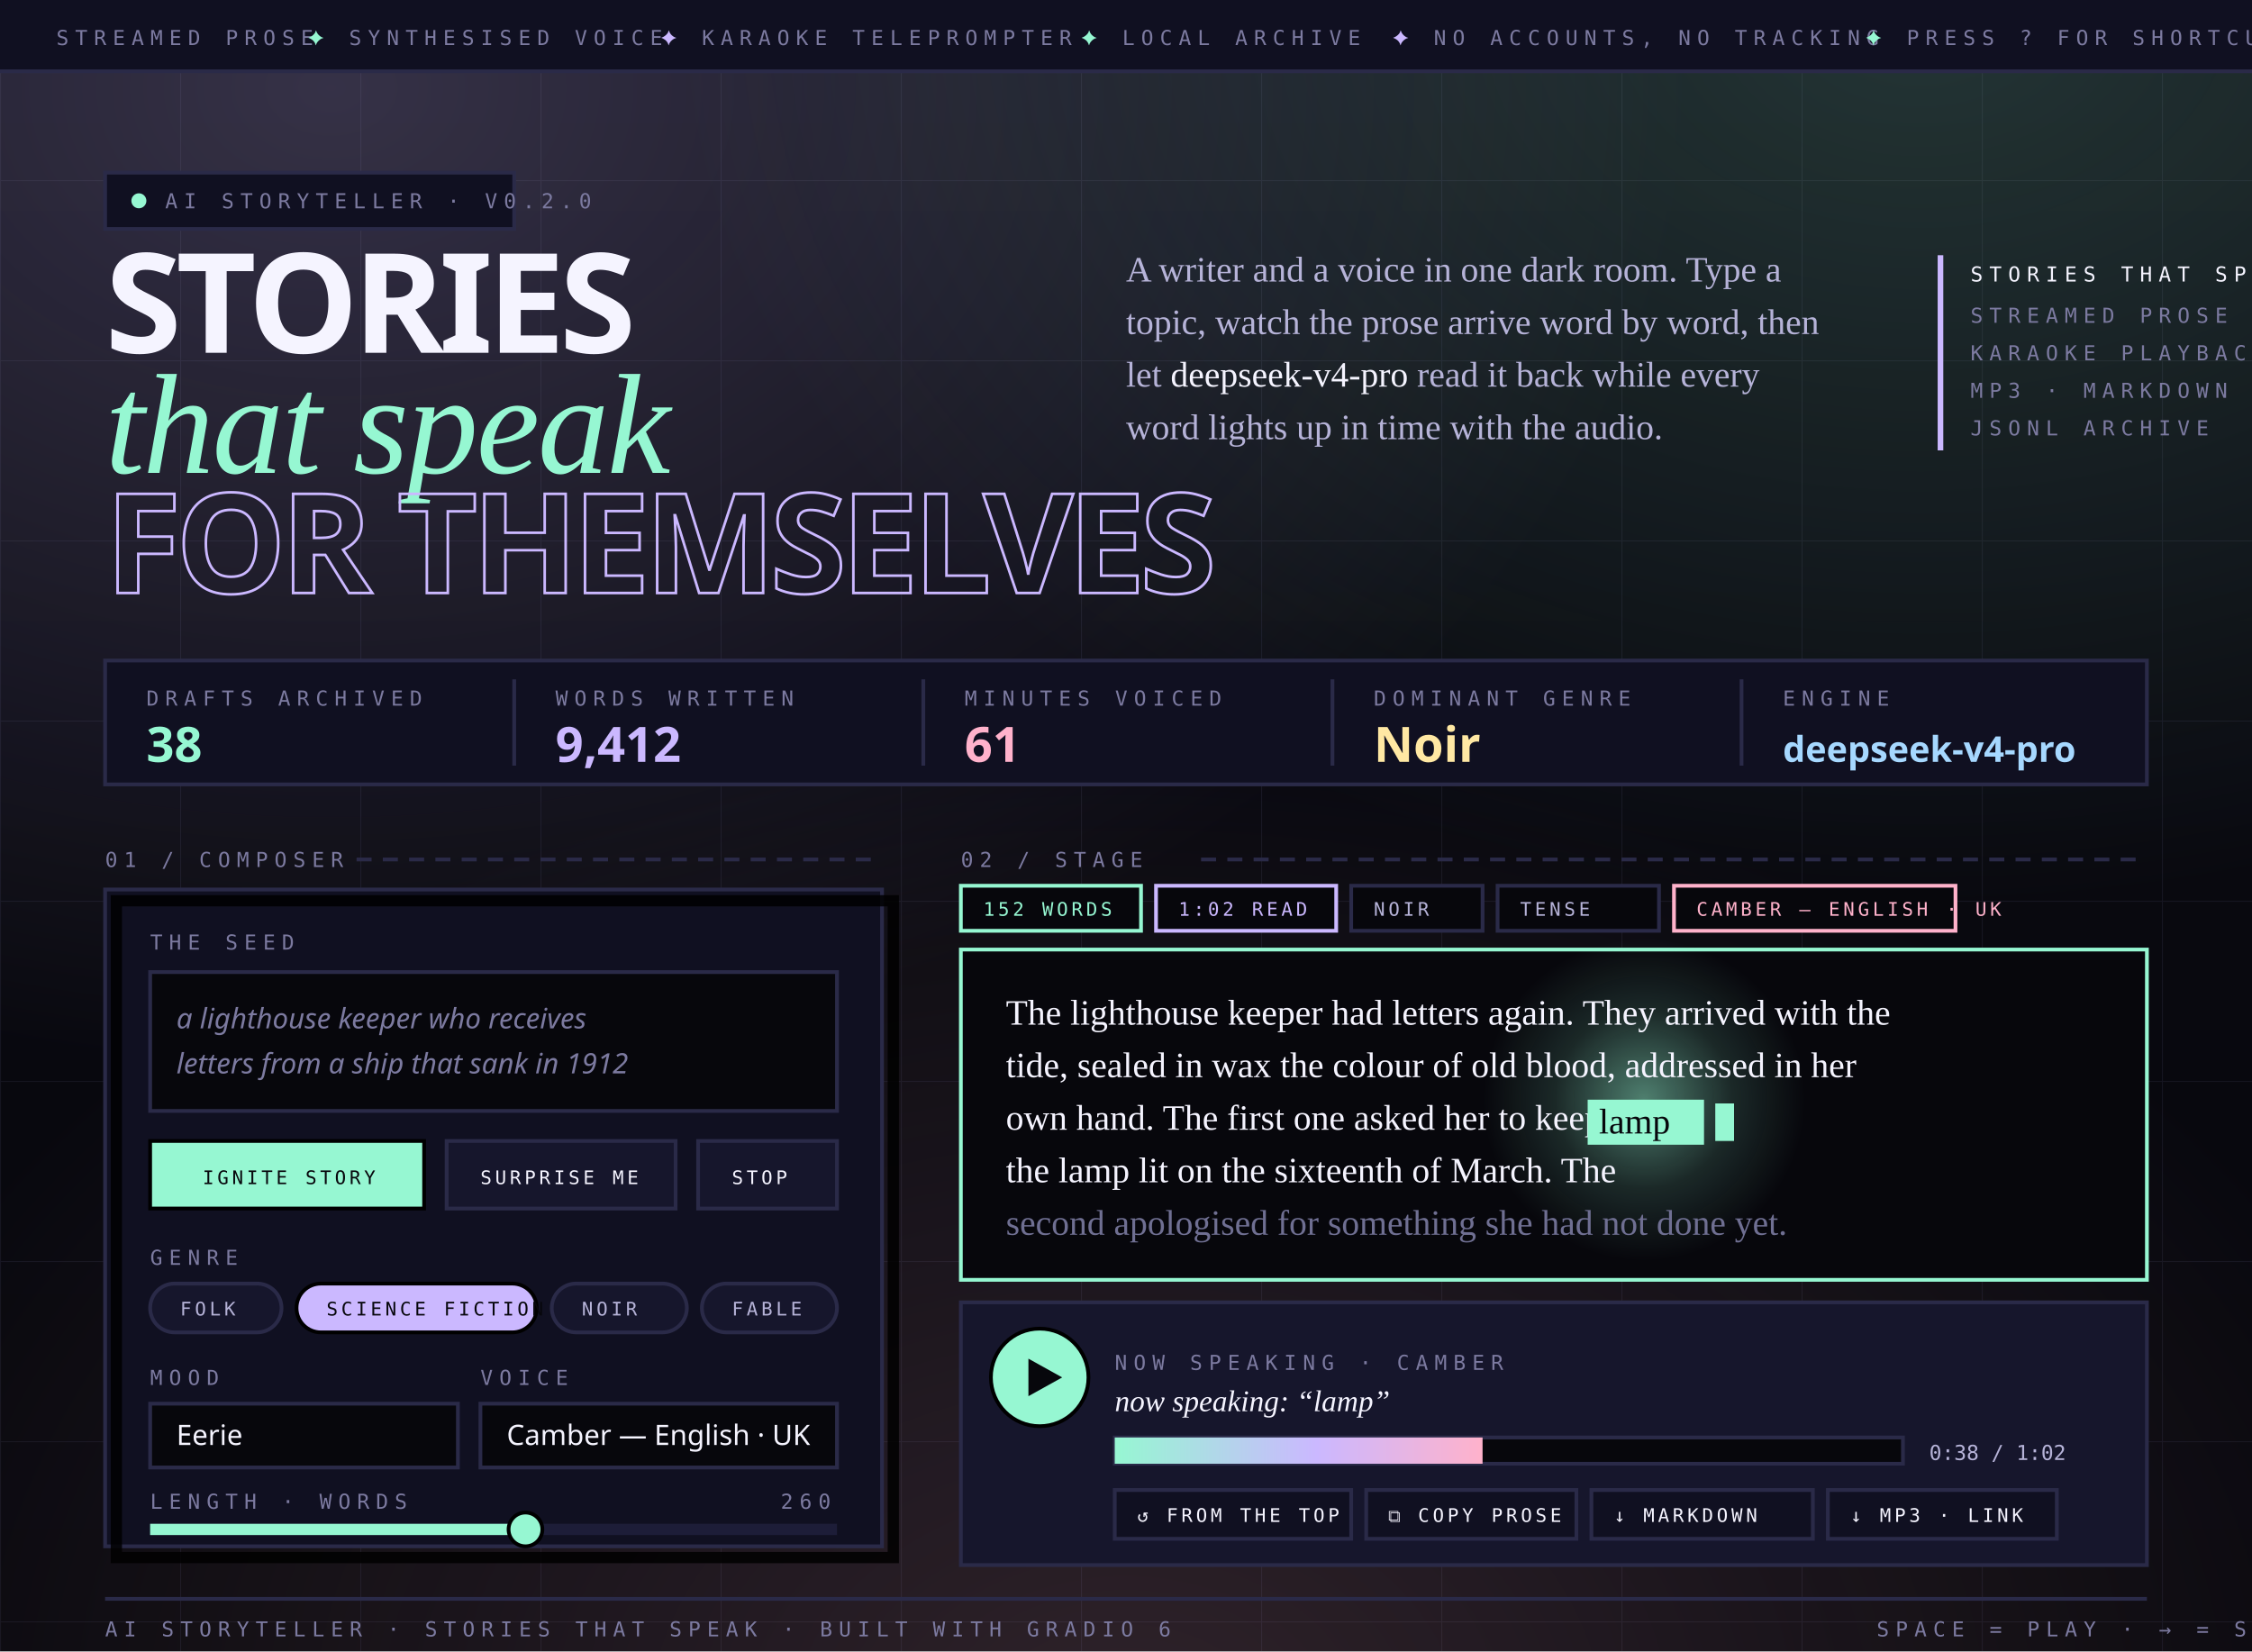
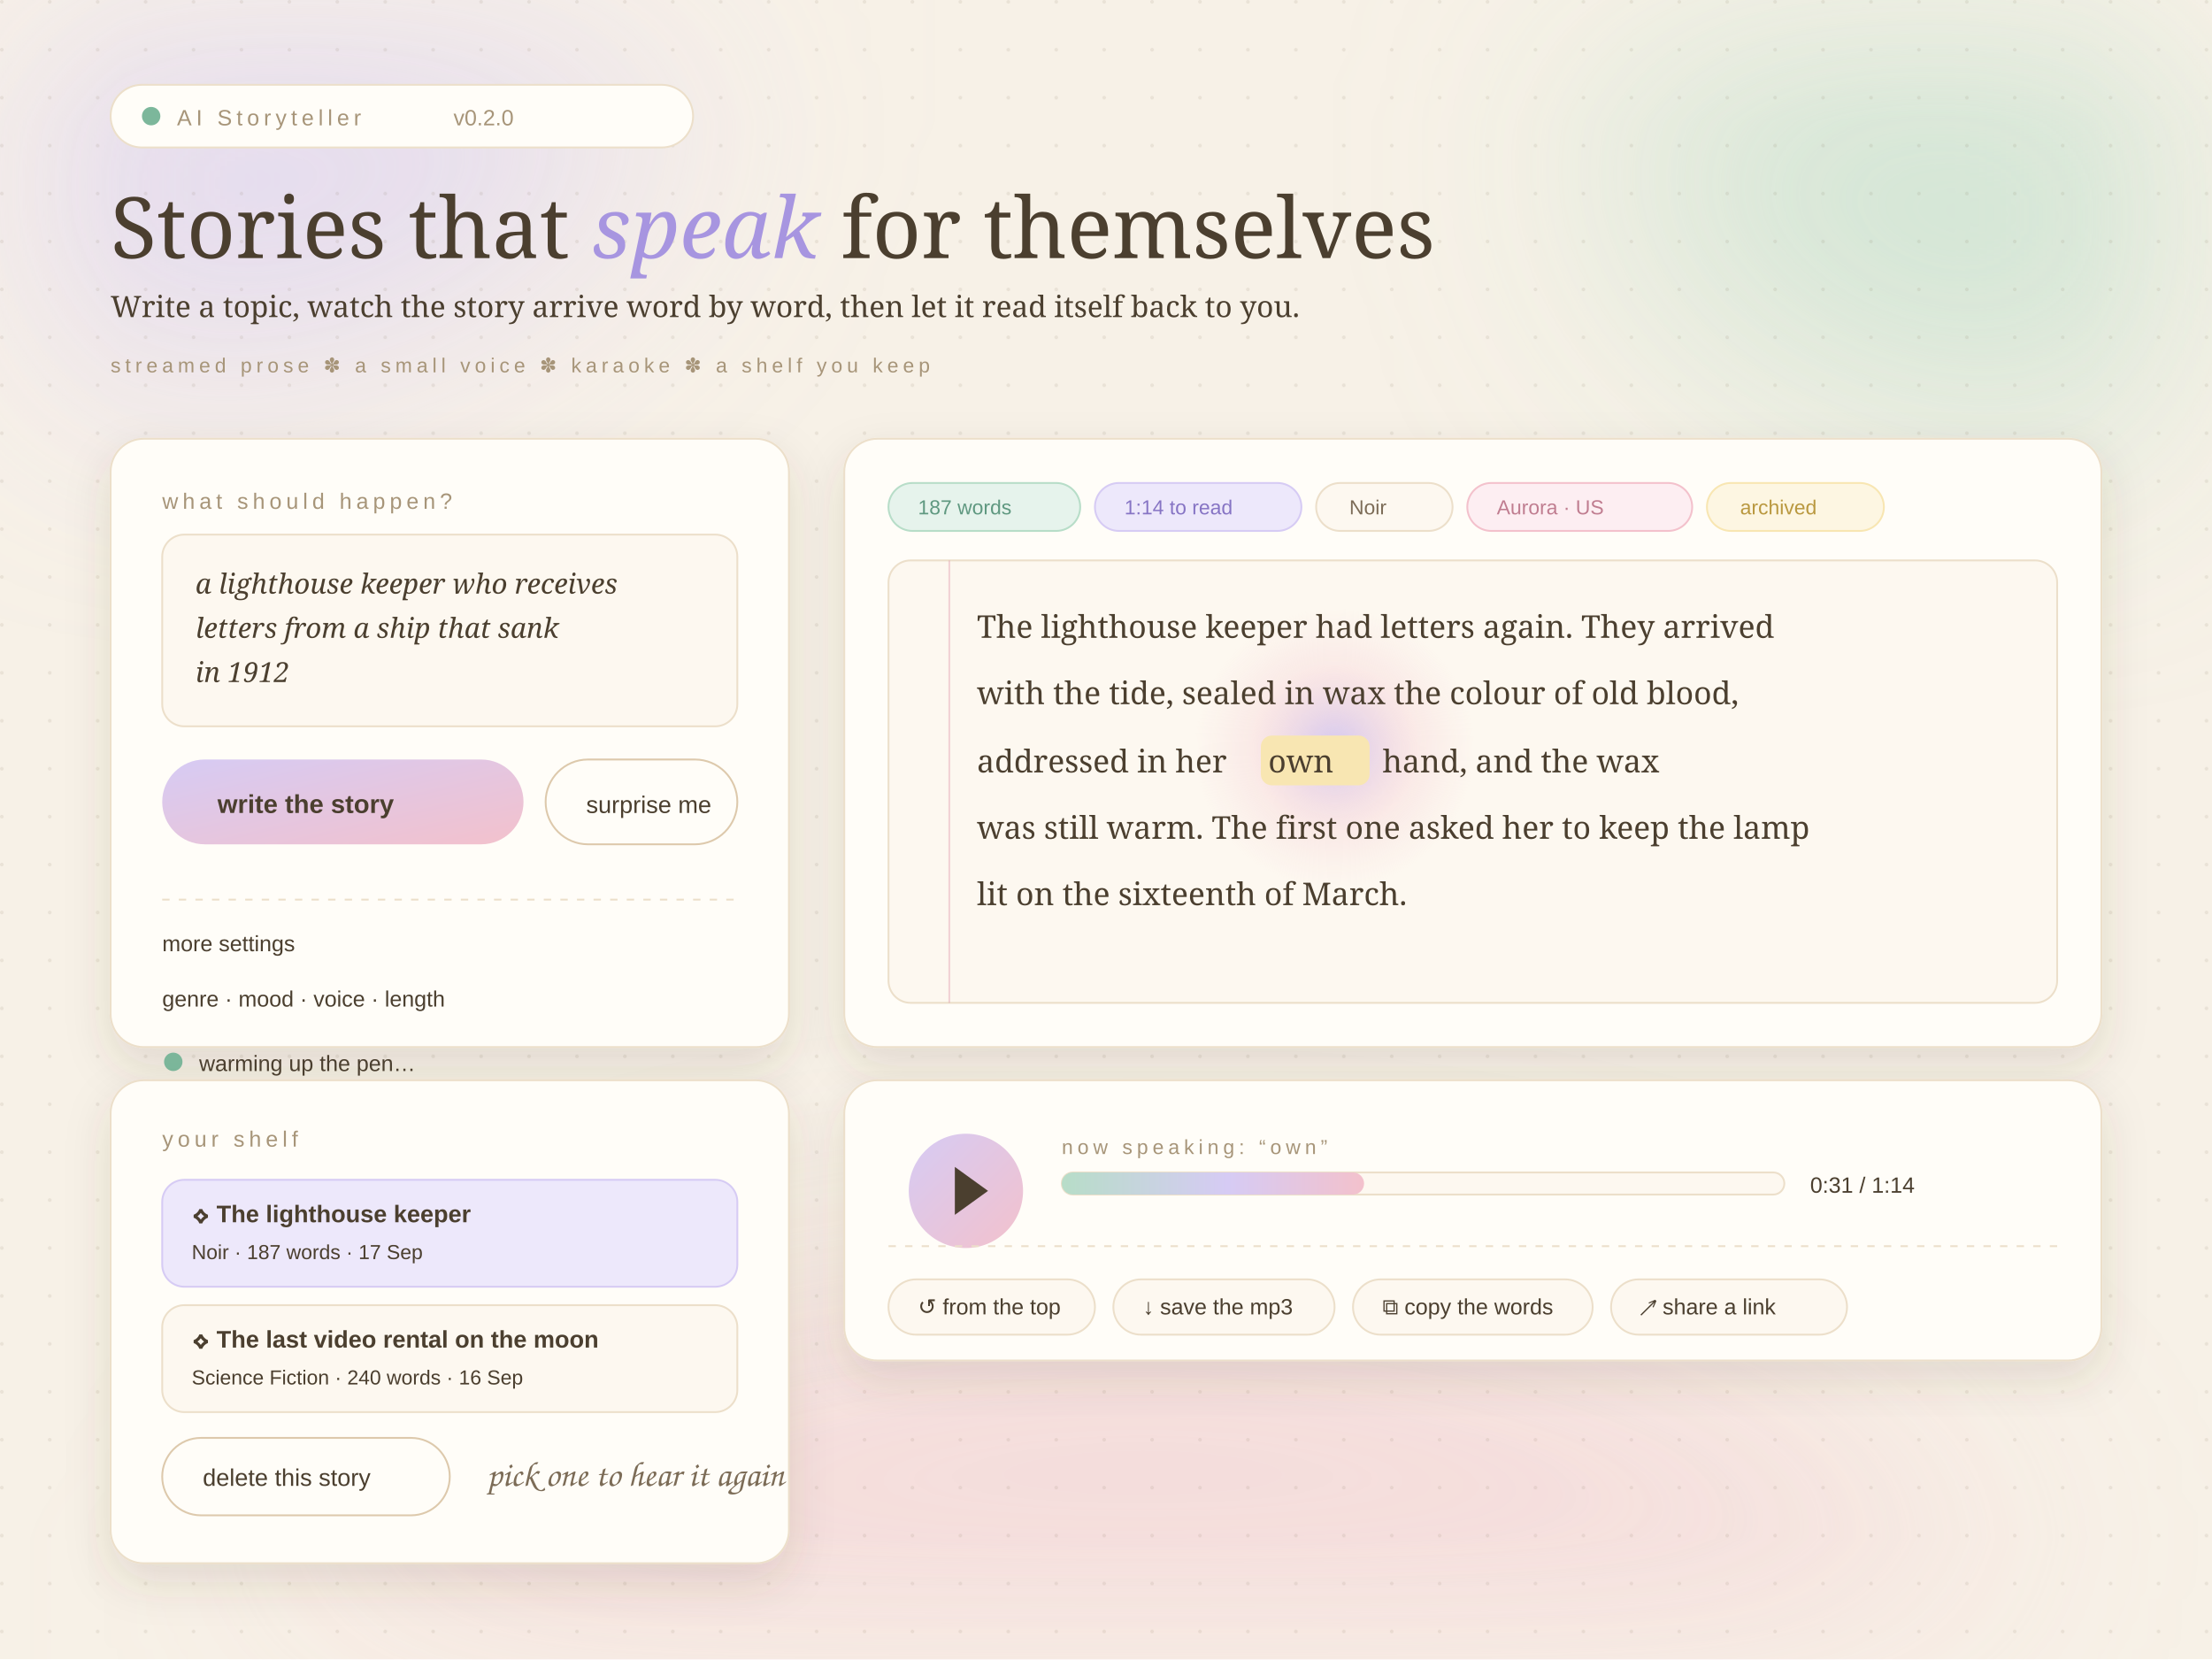
- <svg xmlns="http://www.w3.org/2000/svg" viewBox="0 0 1200 880" width="1200" height="880" role="img" aria-label="AI Storyteller studio interface: streaming prose with the spoken word highlighted in mint">
+ <svg xmlns="http://www.w3.org/2000/svg" viewBox="0 0 1200 900" width="1200" height="900" role="img" aria-labelledby="title desc">
  <defs>
-     <linearGradient id="canvas" x1="0" y1="0" x2="0" y2="1">
-       <stop offset="0" stop-color="#0b0b13" />
-       <stop offset="1" stop-color="#07070c" />
+     <filter id="wash" x="-30%" y="-30%" width="160%" height="160%">
+       <feGaussianBlur stdDeviation="70" />
+     </filter>
+     <linearGradient id="action" x1="0" y1="0" x2="1" y2="1">
+       <stop offset="0" stop-color="#d6cbf4" />
+       <stop offset="1" stop-color="#f3c1cc" />
    </linearGradient>
-     <radialGradient id="auroraLilac" cx="0.15" cy="0.05" r="0.6">
-       <stop offset="0" stop-color="#cbb8ff" stop-opacity="0.22" />
-       <stop offset="1" stop-color="#cbb8ff" stop-opacity="0" />
+     <linearGradient id="rail" x1="0" y1="0" x2="1" y2="0">
+       <stop offset="0" stop-color="#b7ddc8" />
+       <stop offset="0.55" stop-color="#d6cbf4" />
+       <stop offset="1" stop-color="#f3c1cc" />
+     </linearGradient>
+     <radialGradient id="halo">
+       <stop offset="0" stop-color="#c9bcf2" stop-opacity="0.8" />
+       <stop offset="0.6" stop-color="#f3c1cc" stop-opacity="0.25" />
+       <stop offset="1" stop-color="#f3c1cc" stop-opacity="0" />
    </radialGradient>
-     <radialGradient id="auroraMint" cx="0.85" cy="0" r="0.55">
-       <stop offset="0" stop-color="#96f7d2" stop-opacity="0.18" />
-       <stop offset="1" stop-color="#96f7d2" stop-opacity="0" />
-     </radialGradient>
-     <radialGradient id="auroraBlush" cx="0.5" cy="1.05" r="0.6">
-       <stop offset="0" stop-color="#ffb2cb" stop-opacity="0.16" />
-       <stop offset="1" stop-color="#ffb2cb" stop-opacity="0" />
-     </radialGradient>
-     <radialGradient id="halo" cx="0.5" cy="0.5" r="0.5">
-       <stop offset="0" stop-color="#96f7d2" stop-opacity="0.5" />
-       <stop offset="0.55" stop-color="#96f7d2" stop-opacity="0.14" />
-       <stop offset="1" stop-color="#96f7d2" stop-opacity="0" />
-     </radialGradient>
-     <linearGradient id="rail" x1="0" y1="0" x2="1" y2="0">
-       <stop offset="0" stop-color="#96f7d2" />
-       <stop offset="0.55" stop-color="#cbb8ff" />
-       <stop offset="1" stop-color="#ffb2cb" />
-     </linearGradient>
-     <pattern id="grid" width="96" height="96" patternUnits="userSpaceOnUse">
-       <path d="M96 0H0V96" fill="none" stroke="#a0a0dc" stroke-opacity="0.09" stroke-width="1" />
-     </pattern>
+     <filter id="card" x="-10%" y="-10%" width="120%" height="130%">
+       <feDropShadow dx="0" dy="10" stdDeviation="12" flood-color="#5a4a35" flood-opacity="0.13" />
+     </filter>
    <style>
-       .mono { font-family: "JetBrains Mono", "IBM Plex Mono", ui-monospace, monospace; }
-       .sans { font-family: "Space Grotesk", "IBM Plex Sans", ui-sans-serif, system-ui, sans-serif; }
-       .serif { font-family: "Instrument Serif", "Iowan Old Style", "Times New Roman", serif; }
-       .label { font-size: 11px; letter-spacing: 3.4px; fill: #7c7aa0; }
-       .chip { font-size: 10px; letter-spacing: 1.8px; }
-       .body { font-size: 20px; }
+       .serif { font-family: "Lora", Georgia, serif; fill: #4b3f2f; }
+       .display { font-family: "Fraunces", Georgia, serif; fill: #4b3f2f; }
+       .sans { font-family: "Karla", "Helvetica Neue", Arial, sans-serif; fill: #4b3f2f; }
+       .label { font-family: "Karla", Arial, sans-serif; fill: #a79579; font-size: 12px;
+                letter-spacing: 2.4px; text-transform: uppercase; }
+       .hand { font-family: "Caveat", "Segoe Script", cursive; fill: #7c6c57; }
+       .faint { fill: #a79579; }
    </style>
  </defs>
-   <rect width="1200" height="880" fill="url(#canvas)" />
-   <rect width="1200" height="880" fill="url(#grid)" />
-   <rect width="1200" height="880" fill="url(#auroraLilac)" />
-   <rect width="1200" height="880" fill="url(#auroraMint)" />
-   <rect width="1200" height="880" fill="url(#auroraBlush)" />
-   <rect x="0" y="0" width="1200" height="38" fill="#101021" />
-   <line x1="0" y1="38" x2="1200" y2="38" stroke="#2a2a48" stroke-width="2" />
-   <text class="mono label" x="30" y="24" fill="#b6b3d8">STREAMED PROSE</text>
-   <text x="164" y="24" fill="#96f7d2" font-size="11">✦</text>
-   <text class="mono label" x="186" y="24" fill="#b6b3d8">SYNTHESISED VOICE</text>
-   <text x="352" y="24" fill="#cbb8ff" font-size="11">✦</text>
-   <text class="mono label" x="374" y="24" fill="#b6b3d8">KARAOKE TELEPROMPTER</text>
-   <text x="576" y="24" fill="#96f7d2" font-size="11">✦</text>
-   <text class="mono label" x="598" y="24" fill="#b6b3d8">LOCAL ARCHIVE</text>
-   <text x="742" y="24" fill="#cbb8ff" font-size="11">✦</text>
-   <text class="mono label" x="764" y="24" fill="#b6b3d8">NO ACCOUNTS, NO TRACKING</text>
-   <text x="994" y="24" fill="#96f7d2" font-size="11">✦</text>
-   <text class="mono label" x="1016" y="24" fill="#b6b3d8">PRESS ? FOR SHORTCUTS</text>
-   <g transform="translate(56, 92)">
-     <rect x="0" y="0" width="218" height="30" fill="#101021" stroke="#2a2a48" stroke-width="2" />
-     <circle cx="18" cy="15" r="4" fill="#96f7d2" />
-     <text class="mono label" x="32" y="19" fill="#7c7aa0">AI STORYTELLER · V0.2.0</text>
+   <rect width="1200" height="900" fill="#f7f1e7" />
+   <g filter="url(#wash)" opacity="0.9">
+     <ellipse cx="90" cy="30" rx="260" ry="160" fill="#d6cbf4" opacity="0.7" />
+     <ellipse cx="1120" cy="80" rx="240" ry="150" fill="#b7ddc8" opacity="0.65" />
+     <ellipse cx="620" cy="900" rx="460" ry="190" fill="#f3c1cc" opacity="0.55" />
  </g>
-   <text class="sans" x="56" y="188" font-size="74" font-weight="700" fill="#f5f4ff" letter-spacing="-3">STORIES</text>
-   <text class="serif" x="56" y="252" font-size="76" font-style="italic" fill="#96f7d2" letter-spacing="-1">that speak</text>
-   <text class="sans" x="56" y="316" font-size="74" font-weight="700" fill="none" stroke="#cbb8ff" stroke-width="1.4" letter-spacing="-3">FOR THEMSELVES</text>
-   <g class="serif" font-size="19" fill="#b6b3d8">
-     <text x="600" y="150">A writer and a voice in one dark room. Type a</text>
-     <text x="600" y="178">topic, watch the prose arrive word by word, then</text>
-     <text x="600" y="206">let <tspan fill="#f5f4ff">deepseek-v4-pro</tspan> read it back while every</text>
-     <text x="600" y="234">word lights up in time with the audio.</text>
-   </g>
-   <g class="mono label" font-size="10">
-     <text x="1050" y="150" fill="#f5f4ff">STORIES THAT SPEAK</text>
-     <text x="1050" y="172">STREAMED PROSE</text>
-     <text x="1050" y="192">KARAOKE PLAYBACK</text>
-     <text x="1050" y="212">MP3 · MARKDOWN</text>
-     <text x="1050" y="232">JSONL ARCHIVE</text>
-   </g>
-   <line x1="1034" y1="136" x2="1034" y2="240" stroke="#cbb8ff" stroke-width="3" />
-   <g transform="translate(56, 352)">
-     <rect x="0" y="0" width="1088" height="66" fill="#101021" stroke="#2a2a48" stroke-width="2" />
-     <g class="mono label" font-size="10">
-       <text x="22" y="24">DRAFTS ARCHIVED</text>
-       <text x="240" y="24">WORDS WRITTEN</text>
-       <text x="458" y="24">MINUTES VOICED</text>
-       <text x="676" y="24">DOMINANT GENRE</text>
-       <text x="894" y="24">ENGINE</text>
-     </g>
-     <g class="sans" font-size="26" font-weight="700">
-       <text x="22" y="54" fill="#96f7d2">38</text>
-       <text x="240" y="54" fill="#cbb8ff">9,412</text>
-       <text x="458" y="54" fill="#ffb2cb">61</text>
-       <text x="676" y="54" fill="#ffe8a3">Noir</text>
-       <text x="894" y="54" fill="#a6d8ff" font-size="19">deepseek-v4-pro</text>
-     </g>
-     <line x1="218" y1="10" x2="218" y2="56" stroke="#2a2a48" stroke-width="2" />
-     <line x1="436" y1="10" x2="436" y2="56" stroke="#2a2a48" stroke-width="2" />
-     <line x1="654" y1="10" x2="654" y2="56" stroke="#2a2a48" stroke-width="2" />
-     <line x1="872" y1="10" x2="872" y2="56" stroke="#2a2a48" stroke-width="2" />
-   </g>
-   <g class="mono label" font-size="10">
-     <text x="56" y="462" letter-spacing="3.4">01 / COMPOSER</text>
-     <text x="512" y="462" letter-spacing="3.4">02 / STAGE</text>
-   </g>
-   <line x1="190" y1="458" x2="470" y2="458" stroke="#2a2a48" stroke-width="2" stroke-dasharray="8 6" />
-   <line x1="640" y1="458" x2="1144" y2="458" stroke="#2a2a48" stroke-width="2" stroke-dasharray="8 6" />
-   <g transform="translate(56, 474)">
-     <rect x="0" y="0" width="414" height="350" fill="#101021" stroke="#2a2a48" stroke-width="2" />
-     <rect x="6" y="6" width="414" height="350" fill="none" stroke="#000" stroke-opacity="0.85" stroke-width="6" stroke-dasharray="0" />
-     <text class="mono label" x="24" y="32">THE SEED</text>
-     <rect x="24" y="44" width="366" height="74" fill="#07070c" stroke="#2a2a48" stroke-width="2" />
-     <g class="sans" font-size="15" fill="#7c7aa0" font-style="italic">
-       <text x="38" y="74">a lighthouse keeper who receives</text>
-       <text x="38" y="98">letters from a ship that sank in 1912</text>
-     </g>
-     <g>
-       <rect x="24" y="134" width="146" height="36" fill="#96f7d2" stroke="#000" stroke-width="2" />
-       <text class="mono chip" x="52" y="157" fill="#07070c" letter-spacing="2.4">IGNITE STORY</text>
-       <rect x="182" y="134" width="122" height="36" fill="#16162c" stroke="#2a2a48" stroke-width="2" />
-       <text class="mono chip" x="200" y="157" fill="#f5f4ff">SURPRISE ME</text>
-       <rect x="316" y="134" width="74" height="36" fill="#16162c" stroke="#2a2a48" stroke-width="2" />
-       <text class="mono chip" x="334" y="157" fill="#f5f4ff">STOP</text>
-     </g>
-     <text class="mono label" x="24" y="200">GENRE</text>
-     <g class="mono chip" font-size="10">
-       <rect x="24" y="210" width="70" height="26" rx="13" fill="#16162c" stroke="#2a2a48" stroke-width="2" />
-       <text x="40" y="227" fill="#b6b3d8">FOLK</text>
-       <rect x="102" y="210" width="128" height="26" rx="13" fill="#cbb8ff" stroke="#000" stroke-width="2" />
-       <text x="118" y="227" fill="#07070c">SCIENCE FICTION</text>
-       <rect x="238" y="210" width="72" height="26" rx="13" fill="#16162c" stroke="#2a2a48" stroke-width="2" />
-       <text x="254" y="227" fill="#b6b3d8">NOIR</text>
-       <rect x="318" y="210" width="72" height="26" rx="13" fill="#16162c" stroke="#2a2a48" stroke-width="2" />
-       <text x="334" y="227" fill="#b6b3d8">FABLE</text>
-     </g>
-     <text class="mono label" x="24" y="264">MOOD</text>
-     <text class="mono label" x="200" y="264">VOICE</text>
-     <rect x="24" y="274" width="164" height="34" fill="#07070c" stroke="#2a2a48" stroke-width="2" />
-     <text class="sans" x="38" y="296" font-size="15" fill="#f5f4ff">Eerie</text>
-     <rect x="200" y="274" width="190" height="34" fill="#07070c" stroke="#2a2a48" stroke-width="2" />
-     <text class="sans" x="214" y="296" font-size="15" fill="#f5f4ff">Camber — English · UK</text>
-     <text class="mono label" x="24" y="330">LENGTH · WORDS</text>
-     <text class="mono label" x="360" y="330" fill="#96f7d2">260</text>
-     <rect x="24" y="338" width="366" height="6" fill="#1d1d38" />
-     <rect x="24" y="338" width="200" height="6" fill="#96f7d2" />
-     <circle cx="224" cy="341" r="9" fill="#96f7d2" stroke="#000" stroke-width="2" />
-   </g>
-   <g class="mono chip" font-size="10">
-     <rect x="512" y="472" width="96" height="24" fill="#07070c" stroke="#96f7d2" stroke-width="2" />
-     <text x="524" y="488" fill="#96f7d2">152 WORDS</text>
-     <rect x="616" y="472" width="96" height="24" fill="#07070c" stroke="#cbb8ff" stroke-width="2" />
-     <text x="628" y="488" fill="#cbb8ff">1:02 READ</text>
-     <rect x="720" y="472" width="70" height="24" fill="#07070c" stroke="#2a2a48" stroke-width="2" />
-     <text x="732" y="488" fill="#b6b3d8">NOIR</text>
-     <rect x="798" y="472" width="86" height="24" fill="#07070c" stroke="#2a2a48" stroke-width="2" />
-     <text x="810" y="488" fill="#b6b3d8">TENSE</text>
-     <rect x="892" y="472" width="150" height="24" fill="#07070c" stroke="#ffb2cb" stroke-width="2" />
-     <text x="904" y="488" fill="#ffb2cb">CAMBER — ENGLISH · UK</text>
+   <g opacity="0.5">
+     <pattern id="dots" width="26" height="26" patternUnits="userSpaceOnUse">
+       <circle cx="1" cy="1" r="1" fill="#7a6850" opacity="0.22" />
+     </pattern>
+     <rect width="1200" height="900" fill="url(#dots)" />
  </g>
  <g>
-     <rect x="512" y="506" width="632" height="176" fill="#07070c" stroke="#96f7d2" stroke-width="2" />
-     <circle cx="876" cy="586" r="86" fill="url(#halo)" />
-     <g class="serif" font-size="19" fill="#6f6f92">
-       <text x="536" y="546" fill="#f5f4ff">The lighthouse keeper had <tspan fill="#f5f4ff">letters</tspan> again. They arrived with the</text>
-       <text x="536" y="574" fill="#f5f4ff">tide, sealed in wax the colour of old blood, addressed in her</text>
-       <text x="536" y="602" fill="#f5f4ff">own hand. The first one asked her to keep</text>
-       <text x="866" y="602" fill="#07070c"> </text>
-       <text x="536" y="630" fill="#f5f4ff">the lamp lit on the sixteenth of March. The</text>
-       <text x="536" y="658">second apologised for something she had not done yet.</text>
-     </g>
-     <rect x="846" y="586" width="62" height="24" fill="#96f7d2" />
-     <text class="serif" x="852" y="604" font-size="19" fill="#07070c">lamp</text>
-     <rect x="914" y="588" width="10" height="20" fill="#96f7d2" />
+     <rect x="60" y="46" width="316" height="34" rx="17" fill="#fffdf8" stroke="#ecdfca" />
+     <circle cx="82" cy="63" r="5" fill="#7cb79b" />
+     <text x="96" y="68" class="label">AI Storyteller</text>
+     <text x="246" y="68" class="label" style="letter-spacing:0;text-transform:none">v0.2.0</text>
+     <text x="60" y="140" class="display" font-size="46" font-weight="500">
+       Stories that <tspan fill="#a795e0" font-style="italic">speak</tspan> for themselves
+     </text>
+     <text x="60" y="172" class="serif" font-size="16" fill="#7c6c57">
+       Write a topic, watch the story arrive word by word, then let it read itself back to you.
+     </text>
+     <text x="60" y="202" class="label" style="font-size:11px">streamed prose ✽ a small voice ✽ karaoke ✽ a shelf you keep</text>
  </g>
-   <g transform="translate(512, 694)">
-     <rect x="0" y="0" width="632" height="140" fill="#16162c" stroke="#2a2a48" stroke-width="2" />
-     <circle cx="42" cy="40" r="26" fill="#96f7d2" stroke="#000" stroke-width="2" />
-     <path d="M36 30 L54 40 L36 50 Z" fill="#07070c" />
-     <text class="mono label" x="82" y="36" font-size="10">NOW SPEAKING · CAMBER</text>
-     <text class="serif" x="82" y="58" font-size="16" fill="#f5f4ff" font-style="italic">now speaking: “lamp”</text>
-     <rect x="82" y="72" width="420" height="14" fill="#07070c" stroke="#2a2a48" stroke-width="2" />
-     <rect x="82" y="72" width="196" height="14" fill="url(#rail)" />
-     <text class="mono" x="516" y="84" font-size="11" fill="#b6b3d8">0:38 / 1:02</text>
-     <g class="mono chip" font-size="9">
-       <rect x="82" y="100" width="126" height="26" fill="#101021" stroke="#2a2a48" stroke-width="2" />
-       <text x="94" y="117" fill="#f5f4ff">↺ FROM THE TOP</text>
-       <rect x="216" y="100" width="112" height="26" fill="#101021" stroke="#2a2a48" stroke-width="2" />
-       <text x="228" y="117" fill="#f5f4ff">⧉ COPY PROSE</text>
-       <rect x="336" y="100" width="118" height="26" fill="#101021" stroke="#2a2a48" stroke-width="2" />
-       <text x="348" y="117" fill="#f5f4ff">↓ MARKDOWN</text>
-       <rect x="462" y="100" width="122" height="26" fill="#101021" stroke="#2a2a48" stroke-width="2" />
-       <text x="474" y="117" fill="#f5f4ff">↓ MP3 · LINK</text>
-     </g>
+   <g filter="url(#card)">
+     <rect x="60" y="238" width="368" height="330" rx="18" fill="#fffdf8" stroke="#ecdfca" />
  </g>
-   <line x1="56" y1="852" x2="1144" y2="852" stroke="#2a2a48" stroke-width="2" />
-   <g class="mono label" font-size="10">
-     <text x="56" y="872">AI STORYTELLER · STORIES THAT SPEAK · BUILT WITH GRADIO 6</text>
-     <text x="1000" y="872">SPACE = PLAY · → = SCRUB 5S</text>
+   <text x="88" y="276" class="label">what should happen?</text>
+   <rect x="88" y="290" width="312" height="104" rx="12" fill="#fdf8f0" stroke="#ecdfca" />
+   <text x="106" y="322" class="serif" font-size="15" fill="#a79579" font-style="italic">
+     a lighthouse keeper who receives
+   </text>
+   <text x="106" y="346" class="serif" font-size="15" fill="#a79579" font-style="italic">
+     letters from a ship that sank
+   </text>
+   <text x="106" y="370" class="serif" font-size="15" fill="#a79579" font-style="italic">
+     in 1912
+   </text>
+   <rect x="88" y="412" width="196" height="46" rx="23" fill="url(#action)" />
+   <text x="118" y="441" class="sans" font-size="14" font-weight="600">write the story</text>
+   <rect x="296" y="412" width="104" height="46" rx="23" fill="#fffdf8" stroke="#ddc9ac" />
+   <text x="318" y="441" class="sans" font-size="13" fill="#7c6c57">surprise me</text>
+   <line x1="88" y1="488" x2="400" y2="488" stroke="#ecdfca" stroke-dasharray="4 5" />
+   <text x="88" y="516" class="sans" font-size="12" fill="#a79579">more settings</text>
+   <text x="88" y="546" class="sans" font-size="12" fill="#7c6c57">genre · mood · voice · length</text>
+   <circle cx="94" cy="576" r="5" fill="#7cb79b" />
+   <text x="108" y="581" class="sans" font-size="12" fill="#7c6c57">warming up the pen…</text>
+   <g filter="url(#card)">
+     <rect x="458" y="238" width="682" height="330" rx="18" fill="#fffdf8" stroke="#ecdfca" />
  </g>
+   <g class="sans" font-size="11">
+     <rect x="482" y="262" width="104" height="26" rx="13" fill="#e6f3ec" stroke="#b7ddc8" />
+     <text x="498" y="279" fill="#5f9880">187 words</text>
+     <rect x="594" y="262" width="112" height="26" rx="13" fill="#ede8fb" stroke="#d6cbf4" />
+     <text x="610" y="279" fill="#8674c4">1:14 to read</text>
+     <rect x="714" y="262" width="74" height="26" rx="13" fill="#fdf8f0" stroke="#ecdfca" />
+     <text x="732" y="279" fill="#7c6c57">Noir</text>
+     <rect x="796" y="262" width="122" height="26" rx="13" fill="#fdeef2" stroke="#f3c1cc" />
+     <text x="812" y="279" fill="#c07d90">Aurora · US</text>
+     <rect x="926" y="262" width="96" height="26" rx="13" fill="#fdf6e2" stroke="#f8e6b2" />
+     <text x="944" y="279" fill="#b9983f">archived</text>
+   </g>
+   <rect x="482" y="304" width="634" height="240" rx="12" fill="#fdf8f0" stroke="#ecdfca" />
+   <line x1="515" y1="304" x2="515" y2="544" stroke="#d98ea2" stroke-opacity="0.35" />
+   <circle cx="724" cy="406" r="76" fill="url(#halo)" />
+   <text x="530" y="346" class="serif" font-size="17">
+     The lighthouse keeper had letters again. They arrived
+   </text>
+   <text x="530" y="382" class="serif" font-size="17">
+     with the tide, sealed in wax the colour of old blood,
+   </text>
+   <rect x="684" y="399" width="59" height="27" rx="6" fill="#f8e6b2" />
+   <text x="530" y="419" class="serif" font-size="17">
+     addressed in her <tspan x="688">own</tspan>
+     <tspan x="750"> hand, and the wax</tspan>
+   </text>
+   <text x="530" y="455" class="serif" font-size="17" fill="#a79579">
+     was still warm. The first one asked her to keep the lamp
+   </text>
+   <text x="530" y="491" class="serif" font-size="17" fill="#a79579">
+     lit on the sixteenth of March.
+   </text>
+   <g filter="url(#card)">
+     <rect x="458" y="586" width="682" height="152" rx="18" fill="#fffdf8" stroke="#ecdfca" />
+   </g>
+   <circle cx="524" cy="646" r="31" fill="url(#action)" />
+   <path d="M518 633 l18 13 -18 13 z" fill="#4b3f2f" />
+   <text x="576" y="626" class="label" style="font-size:11px">now speaking: “own”</text>
+   <rect x="576" y="636" width="392" height="12" rx="6" fill="#fdf8f0" stroke="#ecdfca" />
+   <rect x="576" y="636" width="164" height="12" rx="6" fill="url(#rail)" />
+   <text x="982" y="647" class="sans" font-size="12" fill="#a79579">0:31 / 1:14</text>
+   <line x1="482" y1="676" x2="1116" y2="676" stroke="#ecdfca" stroke-dasharray="4 5" />
+   <g class="sans" font-size="12" fill="#7c6c57">
+     <rect x="482" y="694" width="112" height="30" rx="15" fill="#fdf8f0" stroke="#ecdfca" />
+     <text x="498" y="713">↺ from the top</text>
+     <rect x="604" y="694" width="120" height="30" rx="15" fill="#fdf8f0" stroke="#ecdfca" />
+     <text x="620" y="713">↓ save the mp3</text>
+     <rect x="734" y="694" width="130" height="30" rx="15" fill="#fdf8f0" stroke="#ecdfca" />
+     <text x="750" y="713">⧉ copy the words</text>
+     <rect x="874" y="694" width="128" height="30" rx="15" fill="#fdf8f0" stroke="#ecdfca" />
+     <text x="890" y="713">↗ share a link</text>
+   </g>
+   <g filter="url(#card)">
+     <rect x="60" y="586" width="368" height="262" rx="18" fill="#fffdf8" stroke="#ecdfca" />
+   </g>
+   <text x="88" y="622" class="label">your shelf</text>
+   <g font-size="13">
+     <rect x="88" y="640" width="312" height="58" rx="12" fill="#ede8fb" stroke="#d6cbf4" />
+     <text x="104" y="663" class="sans" font-weight="600">⟡ The lighthouse keeper</text>
+     <text x="104" y="683" class="sans" font-size="11" fill="#7c6c57">Noir · 187 words · 17 Sep</text>
+     <rect x="88" y="708" width="312" height="58" rx="12" fill="#fdf8f0" stroke="#ecdfca" />
+     <text x="104" y="731" class="sans" font-weight="600">⟡ The last video rental on the moon</text>
+     <text x="104" y="751" class="sans" font-size="11" fill="#7c6c57">Science Fiction · 240 words · 16 Sep</text>
+   </g>
+   <rect x="88" y="780" width="156" height="42" rx="21" fill="#fffdf8" stroke="#ddc9ac" />
+   <text x="110" y="806" class="sans" font-size="13" fill="#7c6c57">delete this story</text>
+   <text x="264" y="806" class="hand" font-size="19">pick one to hear it again</text>
</svg>
